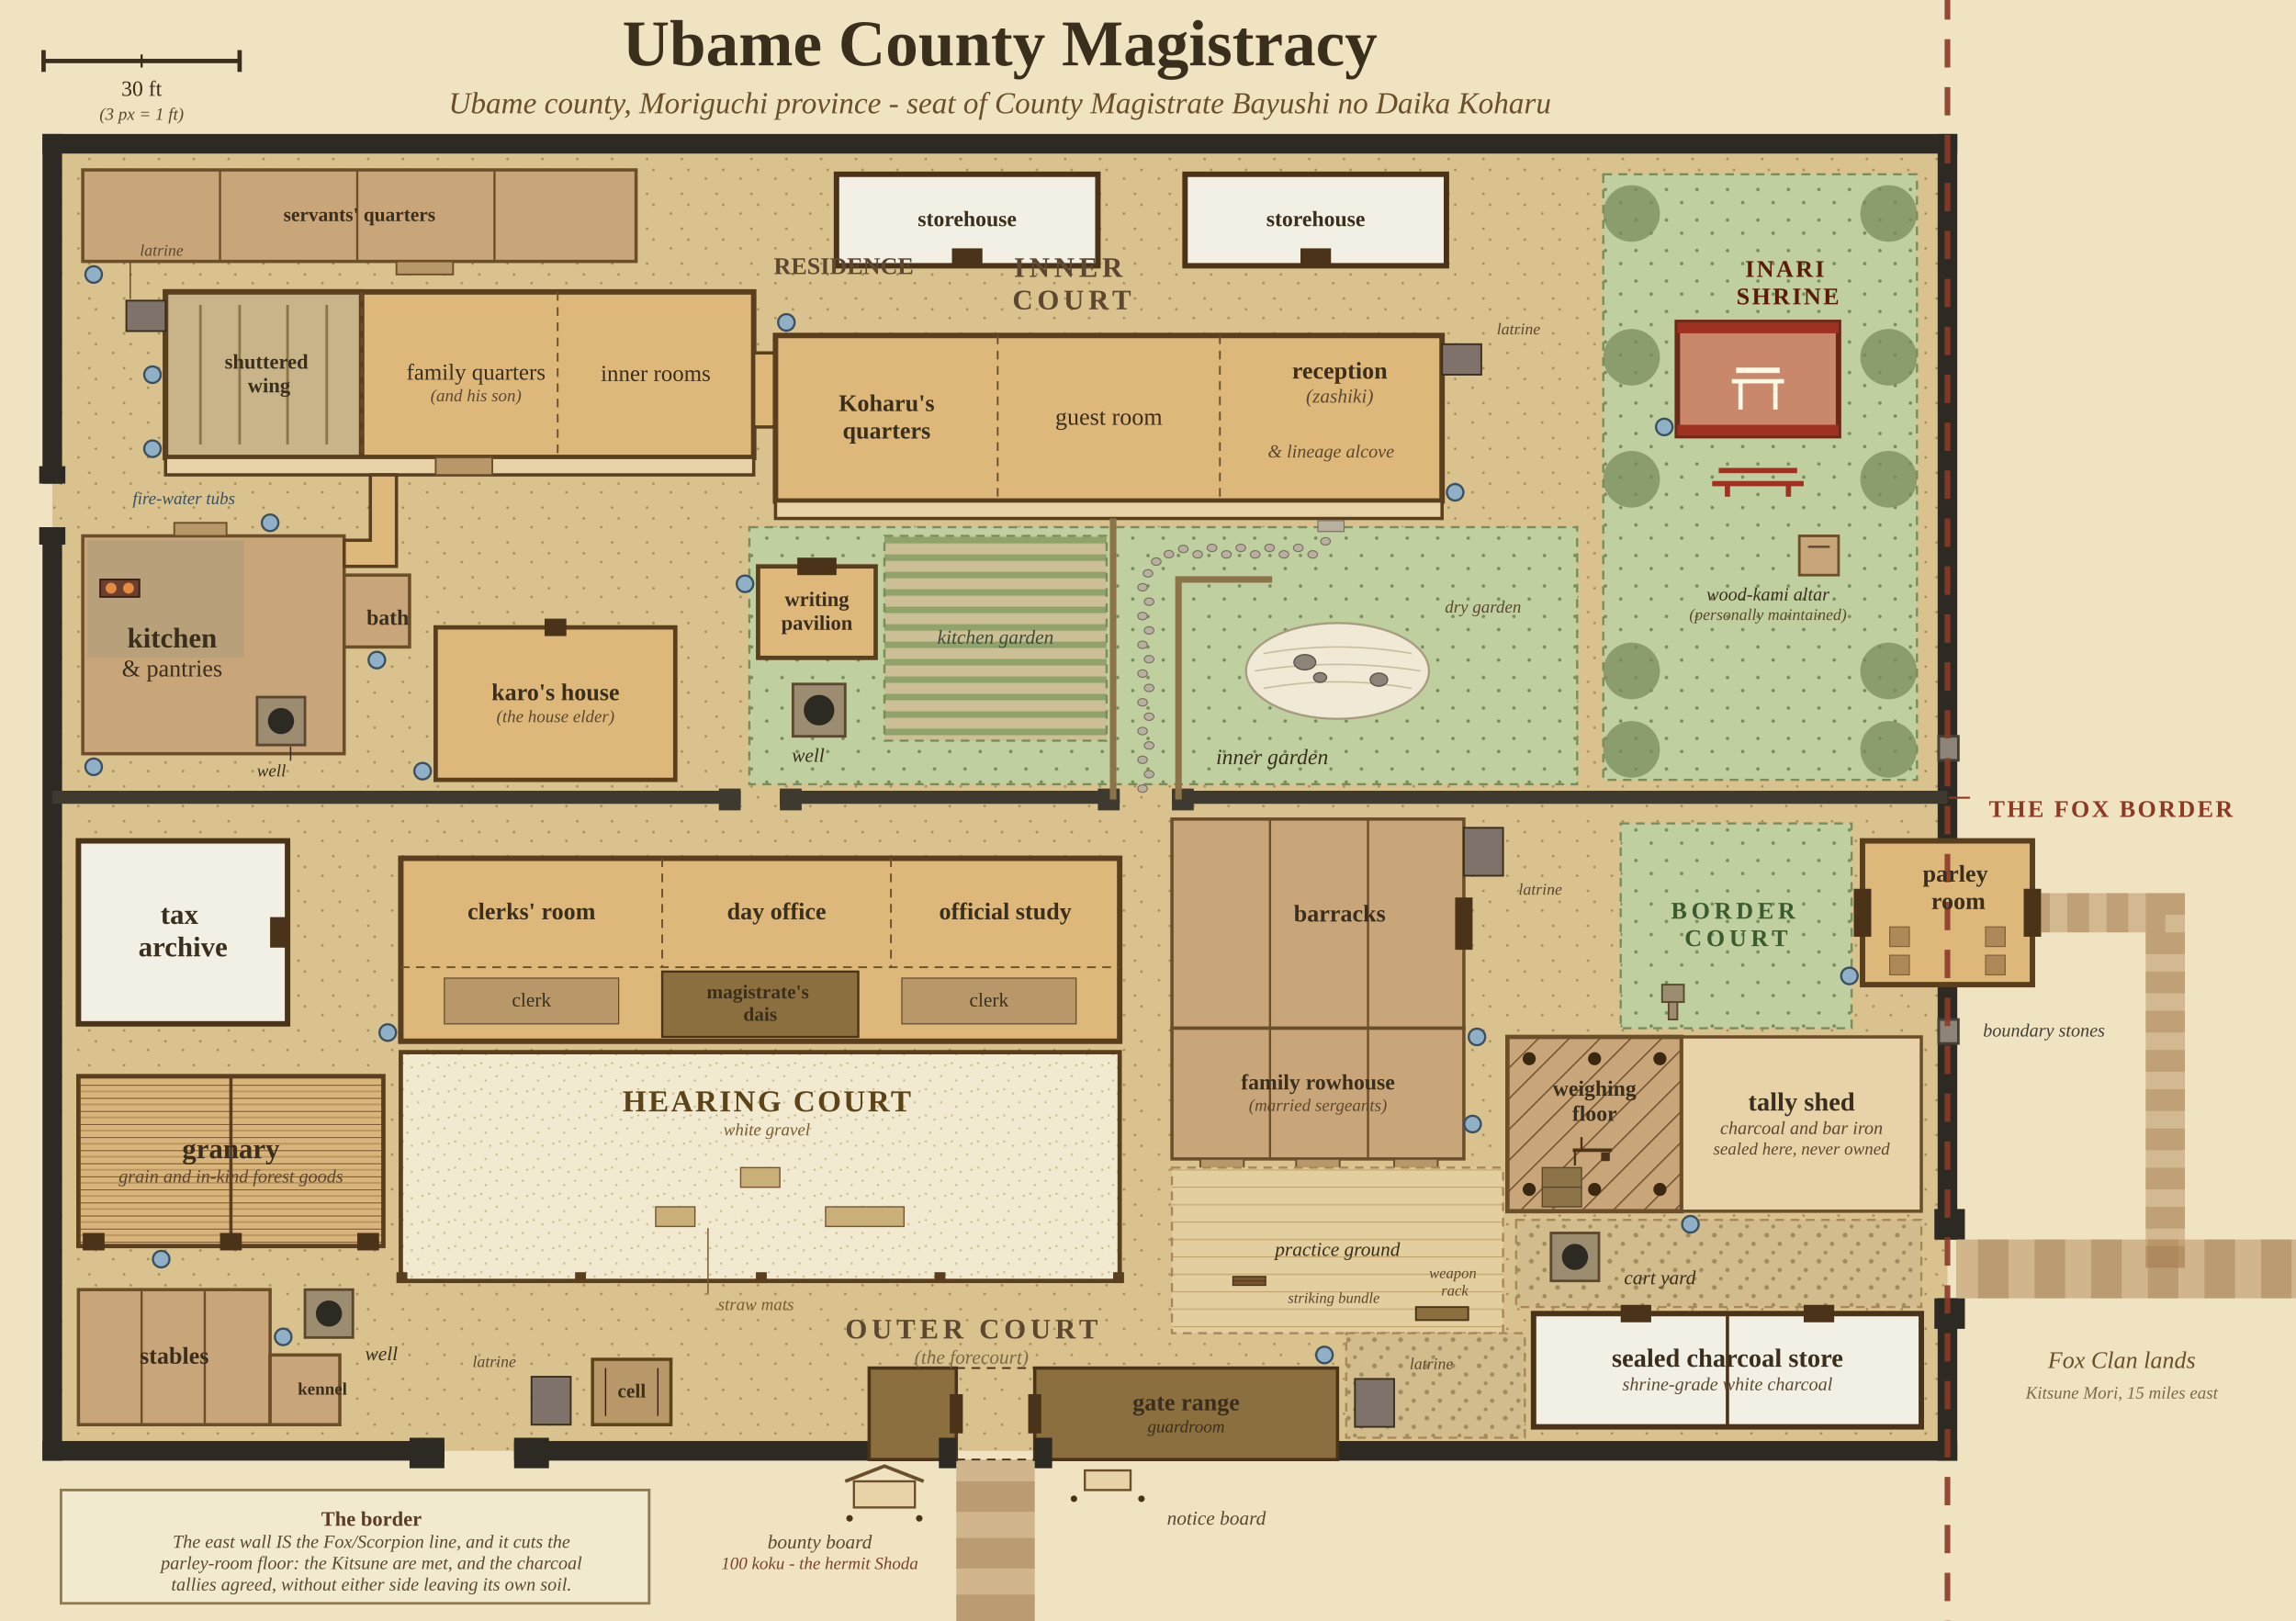
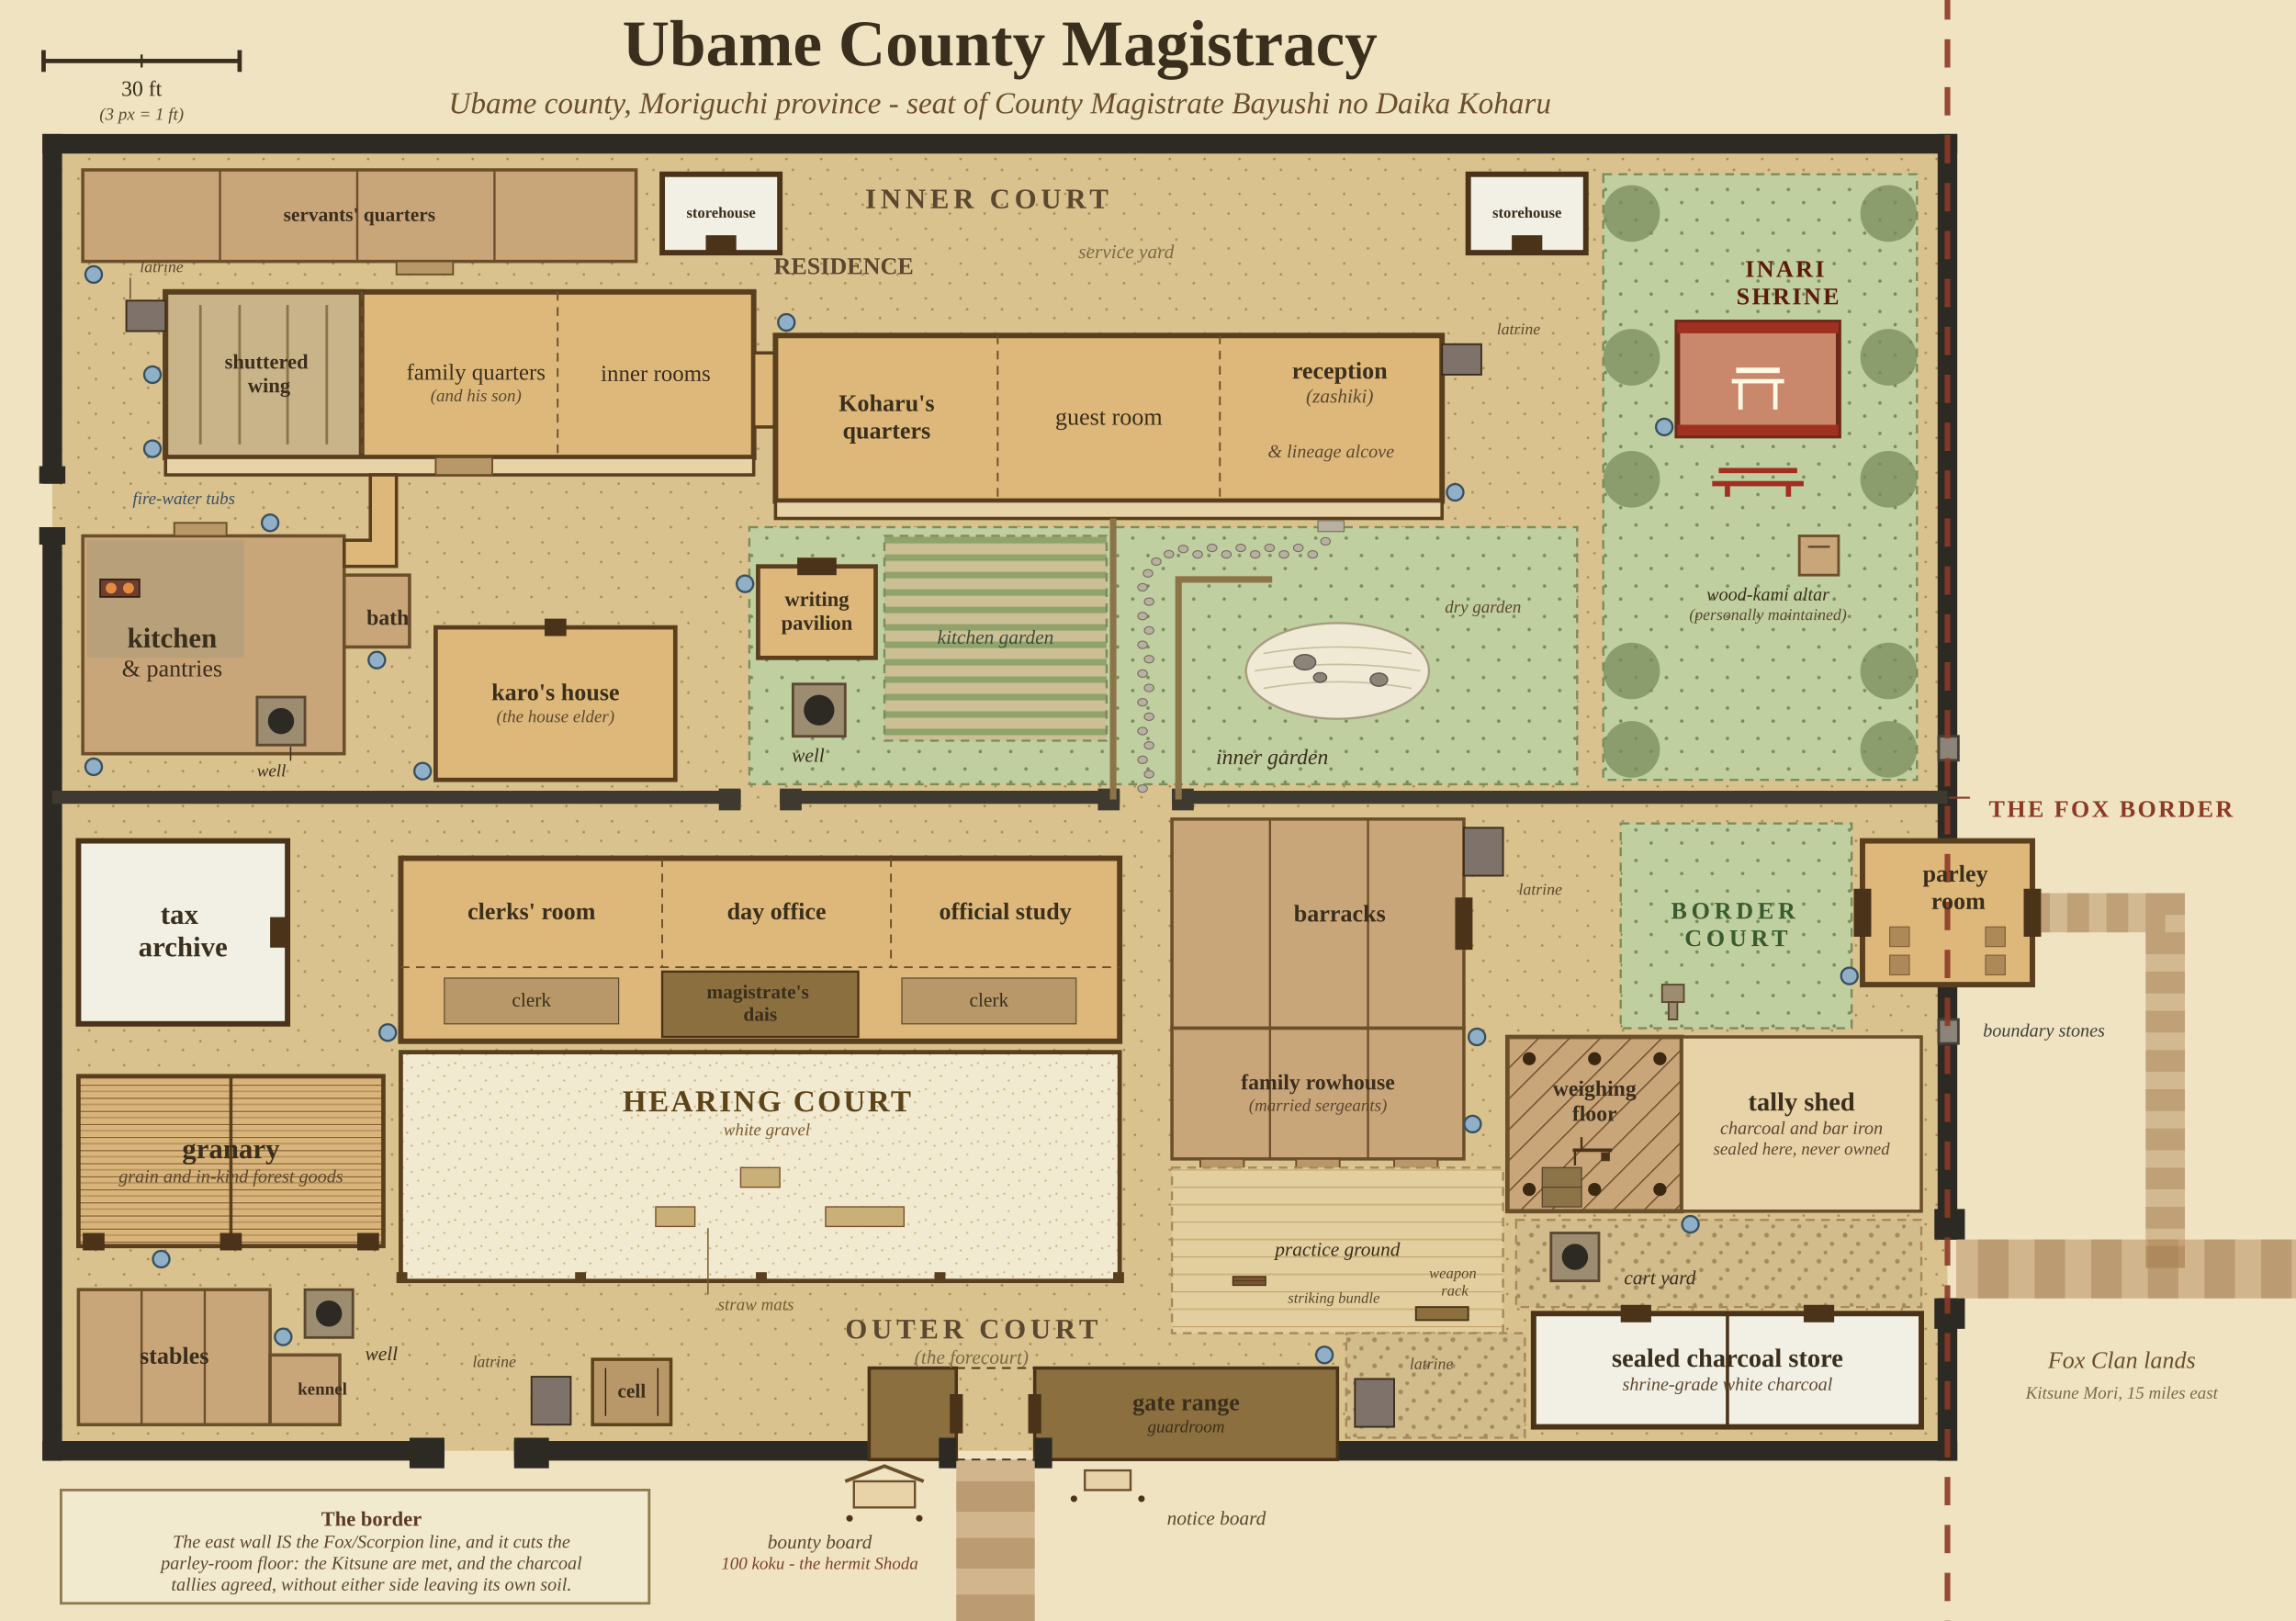
<svg xmlns="http://www.w3.org/2000/svg" viewBox="176 84 1054 744" font-family="Georgia, 'Times New Roman', serif">
  <defs>
    <pattern id="colonnade-hatch" patternUnits="userSpaceOnUse" width="10" height="10" patternTransform="rotate(45)">
      <rect width="10" height="10" fill="#C9A57A" />
      <line x1="0" y1="0" x2="0" y2="10" stroke="#6B4F2A" stroke-width="1.2" />
    </pattern>
    <pattern id="vegetable-rows" patternUnits="userSpaceOnUse" width="8" height="8">
      <rect width="8" height="8" fill="#CDBF95" />
      <rect y="2.5" width="8" height="3" fill="#8FA36A" />
    </pattern>
    <pattern id="garden-stipple" patternUnits="userSpaceOnUse" width="14" height="14">
      <rect width="14" height="14" fill="#BFCFA0" />
      <circle cx="3" cy="3" r="0.8" fill="#7A8C5C" />
      <circle cx="10" cy="9" r="0.8" fill="#7A8C5C" />
    </pattern>
    <pattern id="court-earth" patternUnits="userSpaceOnUse" width="16" height="16">
      <rect width="16" height="16" fill="#D9C28E" />
      <circle cx="4" cy="6" r="0.6" fill="#A88E58" />
      <circle cx="12" cy="2" r="0.6" fill="#A88E58" />
      <circle cx="9" cy="13" r="0.6" fill="#A88E58" />
    </pattern>
    <pattern id="keiko-earth" patternUnits="userSpaceOnUse" width="16" height="16">
      <rect width="16" height="16" fill="#E2CE9E" />
      <line x1="0" y1="5" x2="16" y2="5" stroke="#C2A46C" stroke-width="0.5" />
      <line x1="0" y1="13" x2="16" y2="13" stroke="#C2A46C" stroke-width="0.5" />
    </pattern>
    <pattern id="oshirasu-sand" patternUnits="userSpaceOnUse" width="12" height="12">
      <rect width="12" height="12" fill="#F2EAD0" />
      <circle cx="3" cy="4" r="0.5" fill="#C9B884" />
      <circle cx="8" cy="2" r="0.5" fill="#C9B884" />
      <circle cx="10" cy="9" r="0.5" fill="#C9B884" />
      <circle cx="5" cy="10" r="0.5" fill="#C9B884" />
      <circle cx="1" cy="8" r="0.5" fill="#C9B884" />
    </pattern>
    <pattern id="granary-slats" patternUnits="userSpaceOnUse" width="14" height="6">
      <rect width="14" height="6" fill="#D9B47A" />
      <line x1="0" y1="0" x2="14" y2="0" stroke="#7A5430" stroke-width="0.8" />
      <line x1="0" y1="3" x2="14" y2="3" stroke="#A88454" stroke-width="0.5" />
    </pattern>
    <pattern id="cart-gravel" patternUnits="userSpaceOnUse" width="12" height="12">
      <rect width="12" height="12" fill="#D2BC8C" />
      <circle cx="3" cy="3" r="1.1" fill="#A08C60" />
      <circle cx="9" cy="7" r="1.0" fill="#A08C60" />
      <circle cx="6" cy="11" r="0.9" fill="#A08C60" />
    </pattern>
  </defs>
  <rect x="0" y="0" width="1300" height="900" fill="#EFE3C2" data-kind="-" />
  <g data-kind="road">
    <path d="M 633 830 L 633 754" stroke="#B89060" stroke-width="36" stroke-linecap="butt" opacity="0.55" />
    <path d="M 633 830 L 633 754" stroke="#9C7448" stroke-width="36" stroke-dasharray="14 12" fill="none" opacity="0.4" />
  </g>
  <g data-kind="road">
    <path d="M 1280 666.5 L 1074 666.5" stroke="#B89060" stroke-width="27" stroke-linecap="butt" opacity="0.55" />
    <path d="M 1280 666.5 L 1074 666.5" stroke="#9C7448" stroke-width="27" stroke-dasharray="14 12" fill="none" opacity="0.4" />
    <path d="M 1170 666 L 1170 503 L 1113 503" stroke="#B89060" stroke-width="18" fill="none" stroke-linecap="butt" opacity="0.5" />
    <path d="M 1170 666 L 1170 503 L 1113 503" stroke="#9C7448" stroke-width="18" stroke-dasharray="10 8" fill="none" opacity="0.35" />
  </g>
  <text x="635" y="114" text-anchor="middle" font-size="30" font-weight="bold" fill="#3A2E1C" data-kind="-">Ubame County Magistracy</text>
  <text x="635" y="136" text-anchor="middle" font-size="14" font-style="italic" fill="#6B4F2A" data-kind="-">Ubame county, Moriguchi province - seat of County Magistrate Bayushi no Daika Koharu</text>
  <g data-kind="-">
    <g stroke="#3A2E1C">
      <line x1="196" y1="112" x2="286" y2="112" stroke-width="2" />
      <line x1="196" y1="107" x2="196" y2="117" stroke-width="2" />
      <line x1="286" y1="107" x2="286" y2="117" stroke-width="2" />
      <line x1="241" y1="109" x2="241" y2="115" stroke-width="1" />
    </g>
    <text x="241" y="128" text-anchor="middle" font-size="10" fill="#3A2E1C">30 ft</text>
    <text x="241" y="139" text-anchor="middle" font-size="8" font-style="italic" fill="#5C4830">(3 px = 1 ft)</text>
  </g>
  <rect x="200" y="150" width="870" height="301" fill="url(#court-earth)" id="precinct" data-kind="inner court" />
  <rect x="200" y="450" width="870" height="300" fill="url(#court-earth)" id="precinct" data-kind="outer court" />
  <g stroke="#2D2A24" stroke-width="9" fill="none" stroke-linecap="square" data-kind="compound wall">
    <line x1="200" y1="150" x2="1070" y2="150" />
    <line x1="200" y1="150" x2="200" y2="301.5" />
    <line x1="200" y1="330.5" x2="200" y2="750" />
    <line x1="1070" y1="150" x2="1070" y2="465.5" />
    <line x1="1070" y1="540.5" x2="1070" y2="648.5" />
    <line x1="1070" y1="684.5" x2="1070" y2="750" />
    <line x1="200" y1="750" x2="375.5" y2="750" />
    <line x1="416.5" y1="750" x2="570.5" y2="750" />
    <line x1="794.5" y1="750" x2="1070" y2="750" />
  </g>
  <g fill="#2D2A24" data-kind="side gate">
    <rect x="364" y="744" width="16" height="14" />
    <rect x="412" y="744" width="16" height="14" />
    <rect x="194" y="298" width="12" height="8" />
    <rect x="194" y="326" width="12" height="8" />
    <rect x="1064" y="639" width="14" height="14" />
    <rect x="1064" y="680" width="14" height="14" />
  </g>
  <g stroke="#3F3A30" stroke-width="6" fill="none" data-kind="court divider">
    <line x1="200" y1="450" x2="516" y2="450" />
    <line x1="534" y1="450" x2="690" y2="450" />
    <line x1="714" y1="450" x2="1070" y2="450" />
  </g>
  <g fill="#3F3A30" data-kind="nakamon" data-part-of="court divider">
    <rect x="506" y="446" width="10" height="10" />
    <rect x="534" y="446" width="10" height="10" />
  </g>
  <g fill="#3F3A30" data-kind="nakamon" data-part-of="court divider">
    <rect x="680" y="446" width="10" height="10" />
    <rect x="714" y="446" width="10" height="10" />
  </g>
  <g data-kind="tax archive">
    <rect x="212" y="470" width="96" height="84" fill="#F2EFE4" stroke="#4A3318" stroke-width="2.5" />
    <rect x="300" y="505" width="8" height="14" fill="#4A3318" data-kind="door" />
    <text x="260.0" y="508.1" text-anchor="middle" font-size="13" font-weight="bold" fill="#3A2E1C">
      <tspan x="260.0" dy="0.0">tax</tspan>
      <tspan x="260.0" dy="14.9">archive</tspan>
    </text>
  </g>
  <g data-kind="granary">
    <rect x="212" y="578" width="140" height="78" fill="url(#granary-slats)" stroke="#5A3F1E" stroke-width="2" />
    <line x1="282" y1="578" x2="282" y2="656" stroke="#5A3F1E" stroke-width="1.5" />
    <g data-kind="granary stilts">
      <rect x="214" y="650" width="10" height="8" fill="#4A3318" />
      <rect x="277" y="650" width="10" height="8" fill="#4A3318" />
      <rect x="340" y="650" width="10" height="8" fill="#4A3318" />
    </g>
    <text x="282.0" y="615.7" text-anchor="middle" font-size="13" font-weight="bold" fill="#3A2E1C">granary</text>
    <text x="282.0" y="626.8" text-anchor="middle" font-size="8.5" font-style="italic" fill="#5C4830">grain and in-kind forest goods</text>
  </g>
  <g data-kind="stables">
    <rect x="212" y="676" width="88" height="62" fill="#C9A57A" stroke="#6B4F2A" stroke-width="1.5" />
    <line x1="241" y1="676" x2="241" y2="738" stroke="#6B4F2A" stroke-width="1" />
    <line x1="270" y1="676" x2="270" y2="738" stroke="#6B4F2A" stroke-width="1" />
    <text x="256.0" y="710.0" text-anchor="middle" font-size="11" font-weight="bold" fill="#3A2E1C">stables</text>
  </g>
  <g data-kind="kennel">
    <rect x="300" y="706" width="32" height="32" fill="#C9A57A" stroke="#6B4F2A" stroke-width="1.5" />
    <text x="324.0" y="724.2" text-anchor="middle" font-size="8" font-weight="bold" fill="#3A2E1C">kennel</text>
  </g>
  <g data-kind="latrine">
    <rect x="420" y="716" width="18" height="22" fill="#7E726A" stroke="#3A2E1C" stroke-width="0.8" />
    <text x="402.9" y="711.5" text-anchor="middle" font-size="7.5" font-style="italic" fill="#5C4830">latrine</text>
  </g>
  <g data-kind="well">
    <rect x="316" y="676" width="22" height="22" fill="#9C8C70" stroke="#5C4830" stroke-width="1.2" />
    <circle cx="327" cy="687" r="6" fill="#2D2A24" />
    <text x="351.1" y="708.4" text-anchor="middle" font-size="9" font-style="italic" fill="#3A2E1C">well</text>
  </g>
  <g data-kind="office hall">
    <rect x="360" y="478" width="330" height="84" fill="#DDB87A" />
    <rect x="360" y="478" width="120" height="50" fill="#DDB87A" data-kind="clerks' room" />
    <rect x="480" y="478" width="105" height="50" fill="#DDB87A" data-kind="day office" />
    <rect x="585" y="478" width="105" height="50" fill="#DDB87A" data-kind="official study" />
    <rect x="360" y="478" width="330" height="84" fill="none" stroke="#5A3F1E" stroke-width="2.5" />
    <line x1="360" y1="528" x2="690" y2="528" stroke="#6B4F2A" stroke-width="0.8" stroke-dasharray="4 3" />
    <line x1="480" y1="478" x2="480" y2="528" stroke="#6B4F2A" stroke-width="0.8" stroke-dasharray="4 3" />
    <line x1="585" y1="478" x2="585" y2="528" stroke="#6B4F2A" stroke-width="0.8" stroke-dasharray="4 3" />
    <text x="420.0" y="506.0" text-anchor="middle" font-size="11" font-weight="bold" fill="#3A2E1C" data-kind="clerks' room">clerks' room</text>
    <text x="532.5" y="506.0" text-anchor="middle" font-size="11" font-weight="bold" fill="#3A2E1C" data-kind="day office">day office</text>
    <text x="637.5" y="506.0" text-anchor="middle" font-size="11" font-weight="bold" fill="#3A2E1C" data-kind="official study">official study</text>
    <rect x="480" y="530" width="90" height="30" fill="#8C6F3E" stroke="#4A3318" stroke-width="1" data-kind="magistrate's dais" />
    <text x="525.0" y="542.3" text-anchor="middle" font-size="9" font-weight="bold" fill="#3A2E1C" data-kind="magistrate's dais">
      <tspan x="525.0" dy="0.0">magistrate's</tspan>
      <tspan x="525.0" dy="10.3">dais</tspan>
    </text>
    <g data-kind="clerks' seats">
      <rect x="380" y="533" width="80" height="21" fill="#B89868" stroke="#5C4830" stroke-width="0.5" />
      <text x="420.0" y="546.0" text-anchor="middle" font-size="9" fill="#3A2E1C">clerk</text>
      <rect x="590" y="533" width="80" height="21" fill="#B89868" stroke="#5C4830" stroke-width="0.5" />
      <text x="630.0" y="546.0" text-anchor="middle" font-size="9" fill="#3A2E1C">clerk</text>
    </g>
  </g>
  <g data-kind="hearing court">
    <rect x="360" y="567" width="330" height="105" fill="url(#oshirasu-sand)" stroke="#5A3F1E" stroke-width="2" />
    <g fill="#5A3F1E">
      <rect x="358" y="668" width="5" height="5" />
      <rect x="440" y="668" width="5" height="5" />
      <rect x="523" y="668" width="5" height="5" />
      <rect x="605" y="668" width="5" height="5" />
      <rect x="687" y="668" width="5" height="5" />
    </g>
    <text x="528.0" y="594.2" text-anchor="middle" font-size="14" font-weight="bold" letter-spacing="1" fill="#5C4318">HEARING COURT</text>
    <text x="528.0" y="605.2" text-anchor="middle" font-size="8" font-style="italic" fill="#7A5C30">white gravel</text>
    <g data-kind="kneeling positions">
      <g fill="#C8B078" stroke="#7A5430" stroke-width="0.6">
        <rect x="516" y="620" width="18" height="9" />
        <rect x="477" y="638" width="18" height="9" />
        <rect x="555" y="638" width="36" height="9" />
      </g>
      <text x="523.0" y="685.4" text-anchor="middle" font-size="8" font-style="italic" fill="#7A5C30">straw mats</text>
      <line x1="501.0" y1="678.0" x2="501.0" y2="648.0" stroke="#7A5C30" stroke-width="0.64" stroke-linecap="round" data-leader="1" />
    </g>
  </g>
  <g data-kind="cell">
    <rect x="448" y="708" width="36" height="30" fill="#B89868" stroke="#5C4318" stroke-width="1.5" />
    <line x1="454" y1="712" x2="454" y2="734" stroke="#3A2010" stroke-width="0.6" />
    <line x1="478" y1="712" x2="478" y2="734" stroke="#3A2010" stroke-width="0.6" />
    <text x="466.0" y="725.5" text-anchor="middle" font-size="9" font-weight="bold" fill="#3A2E1C">cell</text>
  </g>
  <g data-kind="gatehouse">
    <rect x="575" y="712" width="40" height="42" fill="#8C6F3E" stroke="#4A3318" stroke-width="1.5" />
    <rect x="651" y="712" width="139" height="42" fill="#8C6F3E" stroke="#4A3318" stroke-width="1.5" />
    <line x1="615" y1="712" x2="651" y2="712" stroke="#4A3318" stroke-width="0.8" stroke-dasharray="4 3" />
    <line x1="615" y1="754" x2="651" y2="754" stroke="#4A3318" stroke-width="0.8" stroke-dasharray="4 3" />
    <rect x="648" y="724" width="6" height="18" fill="#4A3318" data-kind="door" />
    <rect x="612" y="724" width="6" height="18" fill="#4A3318" data-kind="door" />
    <text x="720.5" y="731.4" text-anchor="middle" font-size="11" font-weight="bold" fill="#3A2E1C">gate range</text>
    <text x="720.5" y="741.5" text-anchor="middle" font-size="8" font-style="italic" fill="#3A2E1C">guardroom</text>
  </g>
  <g fill="#2D2A24" data-kind="main gate">
    <rect x="607" y="744" width="8" height="14" />
    <rect x="651" y="744" width="8" height="14" />
  </g>
  <g data-kind="barracks">
    <rect x="714" y="460" width="134" height="96" fill="#C9A57A" stroke="#6B4F2A" stroke-width="1.5" />
    <line x1="759" y1="460" x2="759" y2="556" stroke="#6B4F2A" stroke-width="1" />
    <line x1="804" y1="460" x2="804" y2="556" stroke="#6B4F2A" stroke-width="1" />
    <rect x="844" y="496" width="8" height="24" fill="#4A3318" data-kind="door" />
    <text x="791.0" y="507.0" text-anchor="middle" font-size="11" font-weight="bold" fill="#3A2E1C">barracks</text>
  </g>
  <g data-kind="retainers' quarters">
    <rect x="714" y="556" width="134" height="60" fill="#C9A57A" stroke="#6B4F2A" stroke-width="1.5" />
    <line x1="759" y1="556" x2="759" y2="616" stroke="#6B4F2A" stroke-width="1" />
    <line x1="804" y1="556" x2="804" y2="616" stroke="#6B4F2A" stroke-width="1" />
    <rect x="727" y="616" width="20" height="6" fill="#B89868" stroke="#6B4F2A" stroke-width="0.8" data-kind="door" />
    <rect x="771" y="616" width="20" height="6" fill="#B89868" stroke="#6B4F2A" stroke-width="0.8" data-kind="door" />
    <rect x="816" y="616" width="20" height="6" fill="#B89868" stroke="#6B4F2A" stroke-width="0.8" data-kind="door" />
    <text x="781.0" y="584.1" text-anchor="middle" font-size="10" font-weight="bold" fill="#3A2E1C">family rowhouse</text>
    <text x="781.0" y="594.0" text-anchor="middle" font-size="8" font-style="italic" fill="#5C4830">(married sergeants)</text>
  </g>
  <g data-kind="latrine">
    <rect x="848" y="464" width="18" height="22" fill="#7E726A" stroke="#3A2E1C" stroke-width="0.8" />
    <text x="883.1" y="494.7" text-anchor="middle" font-size="7.5" font-style="italic" fill="#5C4830">latrine</text>
  </g>
  <g data-kind="practice ground">
    <rect x="714" y="620" width="152" height="76" fill="url(#keiko-earth)" stroke="#A8875A" stroke-width="1" stroke-dasharray="4 3" />
    <text x="790.0" y="660.5" text-anchor="middle" font-size="9" font-style="italic" fill="#3A2E1C">practice ground</text>
    <g data-kind="striking posts">
      <rect x="742" y="670" width="15" height="4" fill="#7A5430" stroke="#4A3318" stroke-width="0.6" />
      <line x1="742" y1="672" x2="757" y2="672" stroke="#4A3318" stroke-width="0.4" />
      <text x="788.3" y="682.1" text-anchor="middle" font-size="7" font-style="italic" fill="#5C4830">striking bundle</text>
    </g>
    <g data-kind="weapon rack">
      <rect x="826" y="684" width="24" height="6" fill="#8C6F3E" stroke="#4A3318" stroke-width="0.8" />
      <text x="843.8" y="670.7" text-anchor="middle" font-size="7" font-style="italic" fill="#5C4830">
        <tspan x="843.8" dy="0.0">weapon</tspan>
        <tspan x="843.8" dy="8.0">rack</tspan>
      </text>
    </g>
  </g>
  <g data-kind="border court">
    <rect x="920" y="462" width="106" height="94" fill="url(#garden-stipple)" stroke="#7A8C5C" stroke-width="1" stroke-dasharray="4 3" />
    <g transform="translate(944, 540)" data-kind="stone lantern">
      <rect x="-5" y="-4" width="10" height="8" fill="#9C8C70" stroke="#5C4830" stroke-width="0.8" />
      <rect x="-2" y="4" width="4" height="8" fill="#9C8C70" stroke="#5C4830" stroke-width="0.8" />
    </g>
  </g>
  <g data-kind="weighing floor">
    <rect x="868" y="560" width="80" height="80" fill="url(#colonnade-hatch)" stroke="#6B4F2A" stroke-width="2" />
    <circle cx="878" cy="570" r="3" fill="#3A2810" />
    <circle cx="938" cy="570" r="3" fill="#3A2810" />
    <circle cx="878" cy="630" r="3" fill="#3A2810" />
    <circle cx="938" cy="630" r="3" fill="#3A2810" />
    <circle cx="908" cy="570" r="3" fill="#3A2810" />
    <circle cx="908" cy="630" r="3" fill="#3A2810" />
    <g data-kind="steelyard">
      <line x1="898" y1="612" x2="916" y2="612" stroke="#4A3318" stroke-width="1.6" />
      <line x1="902" y1="606" x2="902" y2="612" stroke="#4A3318" stroke-width="1" />
      <line x1="899" y1="612" x2="899" y2="619" stroke="#4A3318" stroke-width="1" />
      <rect x="911" y="613" width="4" height="4" fill="#4A3318" />
    </g>
    <g data-kind="charcoal bales">
      <rect x="884" y="620" width="18" height="9" fill="#8C7448" stroke="#5C4830" stroke-width="0.6" />
      <rect x="884" y="629" width="18" height="9" fill="#8C7448" stroke="#5C4830" stroke-width="0.6" />
    </g>
    <text x="908.0" y="587.0" text-anchor="middle" font-size="10" font-weight="bold" fill="#3A2E1C">weighing</text>
    <text x="908.0" y="598.5" text-anchor="middle" font-size="10" font-weight="bold" fill="#3A2E1C">floor</text>
  </g>
  <g data-kind="tally office">
    <rect x="948" y="560" width="110" height="80" fill="#E8D2A8" stroke="#6B4F2A" stroke-width="1.5" />
    <text x="1003.0" y="593.8" text-anchor="middle" font-size="12" font-weight="bold" fill="#3A2E1C">tally shed</text>
    <text x="1003.0" y="604.6" text-anchor="middle" font-size="8.5" font-style="italic" fill="#5C4830">charcoal and bar iron</text>
    <text x="1003.0" y="614.0" text-anchor="middle" font-size="8" font-style="italic" fill="#5C4830">sealed here, never owned</text>
  </g>
  <g data-kind="cart yard">
    <rect x="872" y="644" width="186" height="40" fill="url(#cart-gravel)" stroke="#A8875A" stroke-width="1" stroke-dasharray="4 3" />
    <rect x="794" y="696" width="82" height="48" fill="url(#cart-gravel)" stroke="#A8875A" stroke-width="1" stroke-dasharray="4 3" />
    <text x="938.0" y="673.5" text-anchor="middle" font-size="9" font-style="italic" fill="#3A2E1C">cart yard</text>
  </g>
  <g data-kind="latrine">
    <rect x="798" y="717" width="18" height="22" fill="#7E726A" stroke="#3A2E1C" stroke-width="0.8" />
    <text x="833.1" y="712.5" text-anchor="middle" font-size="7.5" font-style="italic" fill="#5C4830">latrine</text>
  </g>
  <g data-kind="well">
    <rect x="888" y="650" width="22" height="22" fill="#9C8C70" stroke="#5C4830" stroke-width="1.2" />
    <circle cx="899" cy="661" r="6" fill="#2D2A24" />
  </g>
  <g data-kind="charcoal store">
    <rect x="880" y="687" width="178" height="52" fill="#F2EFE4" stroke="#4A3318" stroke-width="2.5" />
    <line x1="969" y1="687" x2="969" y2="739" stroke="#4A3318" stroke-width="1.5" />
    <rect x="920" y="683" width="14" height="8" fill="#4A3318" data-kind="door" />
    <rect x="1004" y="683" width="14" height="8" fill="#4A3318" data-kind="door" />
    <text x="969.0" y="711.4" text-anchor="middle" font-size="12" font-weight="bold" fill="#3A2E1C">sealed charcoal store</text>
    <text x="969.0" y="722.2" text-anchor="middle" font-size="8.5" font-style="italic" fill="#5C4830">shrine-grade white charcoal</text>
  </g>
  <g data-kind="servants' quarters">
    <rect x="214" y="162" width="254" height="42" fill="#C9A57A" stroke="#6B4F2A" stroke-width="1.5" />
    <line x1="277" y1="162" x2="277" y2="204" stroke="#6B4F2A" stroke-width="1" />
    <line x1="340" y1="162" x2="340" y2="204" stroke="#6B4F2A" stroke-width="1" />
    <line x1="403" y1="162" x2="403" y2="204" stroke="#6B4F2A" stroke-width="1" />
    <rect x="358" y="204" width="26" height="6" fill="#B89868" stroke="#6B4F2A" stroke-width="0.8" data-kind="door" />
    <text x="341.0" y="185.5" text-anchor="middle" font-size="9" font-weight="bold" fill="#3A2E1C">servants' quarters</text>
  </g>
  <g data-kind="storehouse">
-     <rect x="560" y="164" width="120" height="42" fill="#F2EFE4" stroke="#4A3318" stroke-width="2.5" />
-     <rect x="613" y="198" width="14" height="8" fill="#4A3318" data-kind="door" />
-     <text x="620.0" y="187.8" text-anchor="middle" font-size="10" font-weight="bold" fill="#3A2E1C">storehouse</text>
+     <rect x="480" y="164" width="54" height="36" fill="#F2EFE4" stroke="#4A3318" stroke-width="2.5" />
+     <rect x="500" y="192" width="14" height="8" fill="#4A3318" data-kind="door" />
+     <text x="507.0" y="183.9" text-anchor="middle" font-size="7" font-weight="bold" fill="#3A2E1C">storehouse</text>
  </g>
  <g data-kind="storehouse">
-     <rect x="720" y="164" width="120" height="42" fill="#F2EFE4" stroke="#4A3318" stroke-width="2.5" />
-     <rect x="773" y="198" width="14" height="8" fill="#4A3318" data-kind="door" />
-     <text x="780.0" y="187.8" text-anchor="middle" font-size="10" font-weight="bold" fill="#3A2E1C">storehouse</text>
+     <rect x="850" y="164" width="54" height="36" fill="#F2EFE4" stroke="#4A3318" stroke-width="2.5" />
+     <rect x="870" y="192" width="14" height="8" fill="#4A3318" data-kind="door" />
+     <text x="877.0" y="183.9" text-anchor="middle" font-size="7" font-weight="bold" fill="#3A2E1C">storehouse</text>
+   </g>
+   <g data-kind="inner court">
+     <polygon points="540,164 846,164 846,236 540,236" fill="none" />
+     <text x="693.0" y="202.5" text-anchor="middle" font-size="9" font-style="italic" fill="#7A6A4A">service yard</text>
  </g>
  <rect x="912" y="164" width="144" height="278" fill="url(#garden-stipple)" stroke="#7A8C5C" stroke-width="1" stroke-dasharray="4 3" data-kind="shrine grove" />
  <g fill="#7A8C5C" opacity="0.75" data-kind="shrine grove">
    <circle cx="925" cy="182" r="13" />
    <circle cx="1043" cy="182" r="13" />
    <circle cx="925" cy="248" r="13" />
    <circle cx="1043" cy="248" r="13" />
    <circle cx="925" cy="304" r="13" />
    <circle cx="1043" cy="304" r="13" />
    <circle cx="925" cy="392" r="13" />
    <circle cx="1043" cy="392" r="13" />
    <circle cx="925" cy="428" r="13" />
    <circle cx="1043" cy="428" r="13" />
  </g>
  <g data-kind="compound shrine">
    <rect x="946" y="232" width="74" height="52" fill="#C9876C" stroke="#6B2A18" stroke-width="2.5" />
    <rect x="946" y="232" width="74" height="5" fill="#A03020" />
    <rect x="946" y="279" width="74" height="5" fill="#A03020" />
    <g transform="translate(983, 254)">
      <line x1="-10" y1="0" x2="10" y2="0" stroke="#FFFAE6" stroke-width="2.5" />
      <line x1="-12" y1="5" x2="12" y2="5" stroke="#FFFAE6" stroke-width="2" />
      <line x1="-8" y1="5" x2="-8" y2="18" stroke="#FFFAE6" stroke-width="2" />
      <line x1="8" y1="5" x2="8" y2="18" stroke="#FFFAE6" stroke-width="2" />
    </g>
  </g>
  <text x="996.7" y="211.1" text-anchor="middle" font-size="11" font-weight="bold" letter-spacing="1" fill="#5C1A0A" data-kind="compound shrine">
    <tspan x="996.7" dy="0.0">INARI</tspan>
    <tspan x="996.7" dy="12.6">SHRINE</tspan>
  </text>
  <g stroke="#A03020" stroke-width="2.4" fill="none" data-kind="torii" data-part-of="compound shrine">
    <line x1="965" y1="300" x2="1001" y2="300" />
    <line x1="962" y1="306" x2="1004" y2="306" />
    <line x1="969" y1="306" x2="969" y2="312" />
    <line x1="997" y1="306" x2="997" y2="312" />
  </g>
  <g data-kind="wood-kami altar">
    <rect x="1002" y="330" width="18" height="18" fill="#C9A57A" stroke="#6B4F2A" stroke-width="1.2" />
    <line x1="1006" y1="335" x2="1016" y2="335" stroke="#5C4830" stroke-width="1" />
    <text x="987.6" y="359.6" text-anchor="middle" font-size="8.5" font-style="italic" fill="#3A2E1C">wood-kami altar</text>
    <text x="987.6" y="368.6" text-anchor="middle" font-size="7.5" font-style="italic" fill="#5C4830">(personally maintained)</text>
  </g>
  <g data-kind="residence">
    <rect x="252" y="218" width="270" height="76" fill="#DDB87A" />
    <rect x="342" y="218" width="90" height="76" fill="#DDB87A" data-kind="family quarters" />
    <rect x="432" y="218" width="90" height="76" fill="#DDB87A" data-kind="inner rooms" />
    <rect x="252" y="218" width="270" height="76" fill="none" stroke="#5A3F1E" stroke-width="2.5" />
    <rect x="252" y="218" width="90" height="76" fill="#C9B489" stroke="#5A3F1E" stroke-width="2.5" data-kind="shuttered wing" />
    <rect x="252" y="294" width="270" height="8" fill="#E8D2A8" stroke="#5A3F1E" stroke-width="1.5" data-kind="engawa" />
    <line x1="342" y1="218" x2="342" y2="294" stroke="#6B4F2A" stroke-width="0.8" stroke-dasharray="4 3" />
    <line x1="432" y1="218" x2="432" y2="294" stroke="#6B4F2A" stroke-width="0.8" stroke-dasharray="4 3" />
    <g data-kind="shuttered wing">
      <g stroke="#8C7448" stroke-width="1.2" data-texture="1">
        <line x1="268" y1="224" x2="268" y2="288" />
        <line x1="286" y1="224" x2="286" y2="288" />
        <line x1="308" y1="224" x2="308" y2="288" />
        <line x1="326" y1="224" x2="326" y2="288" />
      </g>
    </g>
    <rect x="376" y="294" width="26" height="8" fill="#B89868" stroke="#6B4F2A" stroke-width="0.8" data-kind="door" />
    <g data-kind="shuttered wing">
      <text x="299.5" y="253.2" text-anchor="middle" font-size="9.5" font-weight="bold" fill="#3A2E1C">
        <tspan x="299.5" dy="0.0">shuttered</tspan>
        <tspan x="299.5" dy="10.9">wing</tspan>
      </text>
    </g>
    <g data-kind="family quarters">
      <text x="394.5" y="258.3" text-anchor="middle" font-size="10.5" fill="#3A2E1C">family quarters</text>
      <text x="394.5" y="268.2" text-anchor="middle" font-size="8" font-style="italic" fill="#5C4830">(and his son)</text>
    </g>
    <text x="477.0" y="258.9" text-anchor="middle" font-size="10.5" fill="#3A2E1C" data-kind="inner rooms">inner rooms</text>
    <rect x="522" y="246" width="10" height="34" fill="#DDB87A" stroke="#5A3F1E" stroke-width="1.5" data-kind="residence corridor" />
    <rect x="532" y="238" width="306" height="76" fill="#DDB87A" />
    <rect x="532" y="238" width="102" height="76" fill="#DDB87A" data-kind="lord's quarters" />
    <rect x="634" y="238" width="102" height="76" fill="#DDB87A" data-kind="guest quarters" />
    <rect x="736" y="238" width="102" height="76" fill="#DDB87A" data-kind="reception room" />
    <rect x="532" y="238" width="306" height="76" fill="none" stroke="#5A3F1E" stroke-width="2.5" />
    <rect x="532" y="314" width="306" height="8" fill="#E8D2A8" stroke="#5A3F1E" stroke-width="1.5" data-kind="engawa" />
    <line x1="634" y1="238" x2="634" y2="314" stroke="#6B4F2A" stroke-width="0.8" stroke-dasharray="4 3" />
    <line x1="736" y1="238" x2="736" y2="314" stroke="#6B4F2A" stroke-width="0.8" stroke-dasharray="4 3" />
    <g data-kind="lord's quarters">
      <text x="583.0" y="272.7" text-anchor="middle" font-size="11" font-weight="bold" fill="#3A2E1C">Koharu's</text>
      <text x="583.0" y="285.3" text-anchor="middle" font-size="11" font-weight="bold" fill="#3A2E1C">quarters</text>
    </g>
    <text x="685.0" y="279.0" text-anchor="middle" font-size="11" fill="#3A2E1C" data-kind="guest quarters">guest room</text>
    <g data-kind="reception room">
      <text x="791.0" y="257.8" text-anchor="middle" font-size="11" font-weight="bold" fill="#3A2E1C">reception</text>
      <text x="791.0" y="268.8" text-anchor="middle" font-size="9" font-style="italic" fill="#5C4830">(zashiki)</text>
    </g>
    <text x="787" y="294" text-anchor="middle" font-size="8.5" font-style="italic" fill="#5C4830" data-kind="ancestral alcove">&amp; lineage alcove</text>
  </g>
  <g data-kind="latrine" data-part-of="residence">
    <rect x="838" y="242" width="18" height="14" fill="#7E726A" stroke="#3A2E1C" stroke-width="0.8" />
    <text x="873.1" y="237.5" text-anchor="middle" font-size="7.5" font-style="italic" fill="#5C4830">latrine</text>
    <rect x="234" y="222" width="18" height="14" fill="#7E726A" stroke="#3A2E1C" stroke-width="0.8" />
-     <text x="250.2" y="201.4" text-anchor="middle" font-size="7.5" font-style="italic" fill="#5C4830">latrine</text>
-     <line x1="235.8" y1="204.2" x2="235.8" y2="221.0" stroke="#5C4830" stroke-width="0.60" stroke-linecap="round" data-leader="1" />
+     <text x="250.2" y="208.9" text-anchor="middle" font-size="7.5" font-style="italic" fill="#5C4830">latrine</text>
+     <line x1="235.8" y1="211.8" x2="235.8" y2="221.0" stroke="#5C4830" stroke-width="0.60" stroke-linecap="round" data-leader="1" />
  </g>
  <g data-kind="kitchen">
    <rect x="214" y="330" width="120" height="100" fill="#C9A57A" stroke="#6B4F2A" stroke-width="1.5" />
    <rect x="216" y="332" width="72" height="54" fill="#B8A07A" />
    <rect x="256" y="324" width="24" height="6" fill="#B89868" stroke="#6B4F2A" stroke-width="0.8" data-kind="door" />
    <g data-kind="hearth">
      <path d="M 222 350 h 18 v 8 h -18 z" fill="#6B4030" stroke="#3A2010" stroke-width="0.8" />
      <circle cx="227" cy="354" r="2.5" fill="#E68A40" />
      <circle cx="235" cy="354" r="2.5" fill="#E68A40" />
    </g>
    <text x="255.0" y="381.2" text-anchor="middle" font-size="13" font-weight="bold" fill="#3A2E1C">kitchen</text>
    <text x="255.0" y="394.5" text-anchor="middle" font-size="11" fill="#3A2E1C">&amp; pantries</text>
    <rect x="294" y="404" width="22" height="22" fill="#9C8C70" stroke="#5C4830" stroke-width="1.2" data-kind="well" />
    <circle cx="305" cy="415" r="6" fill="#2D2A24" data-kind="well" />
    <text x="300.6" y="440.4" text-anchor="middle" font-size="8" font-style="italic" fill="#3A2E1C" data-kind="well">well</text>
    <line x1="309.4" y1="433.0" x2="309.4" y2="427.0" stroke="#3A2E1C" stroke-width="0.64" stroke-linecap="round" data-kind="well" data-leader="1" />
  </g>
  <path d="M 334 332 H 346 V 302 H 358 V 344 H 334 Z" fill="#DDB87A" stroke="#5A3F1E" stroke-width="1.5" data-kind="residence corridor" data-part-of="residence" />
  <g data-kind="bath">
    <rect x="334" y="348" width="30" height="33" fill="#C9A57A" stroke="#6B4F2A" stroke-width="1.5" />
    <text x="354.0" y="370.8" text-anchor="middle" font-size="10" font-weight="bold" fill="#3A2E1C">bath</text>
  </g>
  <g data-kind="karo's house">
    <rect x="376" y="372" width="110" height="70" fill="#DDB87A" stroke="#5A3F1E" stroke-width="2" />
    <rect x="426" y="368" width="10" height="8" fill="#4A3318" data-kind="door" />
    <text x="431.0" y="405.4" text-anchor="middle" font-size="11" font-weight="bold" fill="#3A2E1C">karo's house</text>
    <text x="431.0" y="415.5" text-anchor="middle" font-size="8" font-style="italic" fill="#5C4830">(the house elder)</text>
  </g>
  <g data-kind="garden">
    <rect x="520" y="326" width="380" height="118" fill="url(#garden-stipple)" stroke="#7A8C5C" stroke-width="1" stroke-dasharray="4 3" />
    <g data-kind="garden pond">
      <ellipse cx="790" cy="392" rx="42" ry="22" fill="#EFE9D6" stroke="#A89C80" stroke-width="1" />
      <g stroke="#C9BE9E" stroke-width="0.7" fill="none">
        <path d="M 756 384 q 34 -6 68 0" />
        <path d="M 752 392 q 38 -6 76 0" />
        <path d="M 756 400 q 34 -6 68 0" />
      </g>
      <g fill="#8C8478" stroke="#5C544C" stroke-width="0.6">
        <ellipse cx="775" cy="388" rx="5" ry="3.5" />
        <ellipse cx="782" cy="395" rx="3" ry="2.2" />
        <ellipse cx="809" cy="396" rx="4" ry="3" />
      </g>
      <text x="856.8" y="365.2" text-anchor="middle" font-size="8" font-style="italic" fill="#5C4830">dry garden</text>
    </g>
    <g fill="#B8B0A0" stroke="#7A7060" stroke-width="0.5">
      <ellipse cx="700.5" cy="446.0" rx="2.2" ry="1.7" />
      <ellipse cx="703.5" cy="439.4" rx="2.2" ry="1.7" />
      <ellipse cx="700.5" cy="432.8" rx="2.2" ry="1.7" />
      <ellipse cx="703.5" cy="426.2" rx="2.2" ry="1.7" />
      <ellipse cx="700.5" cy="419.6" rx="2.2" ry="1.7" />
      <ellipse cx="703.5" cy="413.0" rx="2.2" ry="1.7" />
      <ellipse cx="700.5" cy="406.4" rx="2.2" ry="1.7" />
      <ellipse cx="703.5" cy="399.8" rx="2.2" ry="1.7" />
      <ellipse cx="700.5" cy="393.2" rx="2.2" ry="1.7" />
      <ellipse cx="703.5" cy="386.6" rx="2.2" ry="1.7" />
      <ellipse cx="700.5" cy="380.0" rx="2.2" ry="1.7" />
      <ellipse cx="703.5" cy="373.4" rx="2.2" ry="1.7" />
      <ellipse cx="700.5" cy="366.8" rx="2.2" ry="1.7" />
      <ellipse cx="703.5" cy="360.2" rx="2.2" ry="1.7" />
      <ellipse cx="700.5" cy="353.6" rx="2.2" ry="1.7" />
      <ellipse cx="703.0" cy="347.2" rx="2.2" ry="1.7" />
      <ellipse cx="706.8" cy="341.8" rx="2.2" ry="1.7" />
      <ellipse cx="712.6" cy="338.4" rx="2.2" ry="1.7" />
      <ellipse cx="719.2" cy="336.0" rx="2.2" ry="1.7" />
      <ellipse cx="725.8" cy="338.5" rx="2.2" ry="1.7" />
      <ellipse cx="732.4" cy="335.5" rx="2.2" ry="1.7" />
      <ellipse cx="739.0" cy="338.5" rx="2.2" ry="1.7" />
      <ellipse cx="745.6" cy="335.5" rx="2.2" ry="1.7" />
      <ellipse cx="752.2" cy="338.5" rx="2.2" ry="1.7" />
      <ellipse cx="758.8" cy="335.5" rx="2.2" ry="1.7" />
      <ellipse cx="765.4" cy="338.5" rx="2.2" ry="1.7" />
      <ellipse cx="772.0" cy="335.5" rx="2.2" ry="1.7" />
      <ellipse cx="778.6" cy="338.5" rx="2.2" ry="1.7" />
      <ellipse cx="784.5" cy="332.5" rx="2.2" ry="1.7" />
      <rect x="781" y="323" width="12" height="5" />
    </g>
    <g stroke="#8C7448" stroke-width="3" fill="none">
      <line x1="687" y1="451" x2="687" y2="322" />
      <polyline points="717,451 717,350 760,350" />
    </g>
    <text x="760.0" y="434.8" text-anchor="middle" font-size="10" font-style="italic" fill="#3A2E1C">inner garden</text>
  </g>
  <g data-kind="vegetable garden">
    <rect x="582" y="330" width="102" height="94" fill="url(#vegetable-rows)" stroke="#7A8C5C" stroke-width="1" stroke-dasharray="4 3" />
    <text x="633.0" y="379.5" text-anchor="middle" font-size="9" font-style="italic" fill="#3A4E38">kitchen garden</text>
  </g>
  <g data-kind="well" data-part-of="vegetable garden">
    <rect x="540" y="398" width="24" height="24" fill="#9C8C70" stroke="#5C4830" stroke-width="1.2" />
    <circle cx="552" cy="410" r="7" fill="#2D2A24" />
    <text x="547.0" y="433.7" text-anchor="middle" font-size="9" font-style="italic" fill="#3A2E1C">well</text>
  </g>
  <g data-kind="writing pavilion">
    <rect x="524" y="344" width="54" height="42" fill="#DDB87A" stroke="#5A3F1E" stroke-width="2" />
    <rect x="542" y="340" width="18" height="8" fill="#4A3318" data-kind="door" />
    <text x="551.0" y="362.2" text-anchor="middle" font-size="9.5" font-weight="bold" fill="#3A2E1C">writing</text>
    <text x="551.0" y="373.1" text-anchor="middle" font-size="9.5" font-weight="bold" fill="#3A2E1C">pavilion</text>
  </g>
  <g data-kind="parley room">
    <rect x="1031" y="470" width="78" height="66" fill="#DDB87A" stroke="#5A3F1E" stroke-width="2.5" />
    <rect x="1027" y="492" width="8" height="22" fill="#4A3318" data-kind="door" />
    <rect x="1105" y="492" width="8" height="22" fill="#4A3318" data-kind="door" />
    <g fill="#A88454" stroke="#7A5430" stroke-width="0.5" opacity="0.9" data-kind="parley mats">
      <rect x="1043.5" y="509.5" width="9" height="9" />
      <rect x="1043.5" y="522.5" width="9" height="9" />
      <rect x="1087.5" y="509.5" width="9" height="9" />
      <rect x="1087.5" y="522.5" width="9" height="9" />
    </g>
  </g>
  <g fill="#8C8478" stroke="#43403A" stroke-width="1.2" data-kind="boundary stones">
    <rect x="1066" y="422" width="9" height="11" />
    <rect x="1066" y="552" width="9" height="11" />
  </g>
  <g data-kind="notice board">
    <rect x="674" y="759" width="21" height="9" fill="#E8D2A8" stroke="#6B4F2A" stroke-width="1" />
    <circle cx="669" cy="772" r="1.5" fill="#4A3318" />
    <circle cx="700" cy="772" r="1.5" fill="#4A3318" />
    <text x="734.4" y="783.9" text-anchor="middle" font-size="9" font-style="italic" fill="#5C4830">notice board</text>
  </g>
  <g data-kind="notice board">
    <rect x="568" y="764" width="28" height="12" fill="#E8D2A8" stroke="#6B4F2A" stroke-width="1" />
    <path d="M 564 764 L 582 757 L 600 764" fill="none" stroke="#6B4F2A" stroke-width="1.6" />
    <circle cx="566" cy="781" r="1.5" fill="#4A3318" />
    <circle cx="598" cy="781" r="1.5" fill="#4A3318" />
    <text x="552.3" y="794.8" text-anchor="middle" font-size="9" font-style="italic" fill="#5C4830">bounty board</text>
    <text x="552.3" y="804.3" text-anchor="middle" font-size="8" font-style="italic" fill="#7A4030">100 koku - the hermit Shoda</text>
  </g>
  <g data-kind="fox border">
    <rect x="204" y="768" width="270" height="52" fill="#F2EAD0" stroke="#8C7448" stroke-width="1.2" opacity="0.95" />
    <text x="346.5" y="784.4" text-anchor="middle" font-size="9.5" font-weight="bold" fill="#5C3A28">The border</text>
    <text x="346.5" y="794.5" text-anchor="middle" font-size="8.5" font-style="italic" fill="#5C4830">The east wall IS the Fox/Scorpion line, and it cuts the</text>
    <text x="346.5" y="804.3" text-anchor="middle" font-size="8.5" font-style="italic" fill="#5C4830">parley-room floor: the Kitsune are met, and the charcoal</text>
    <text x="346.5" y="814.1" text-anchor="middle" font-size="8.5" font-style="italic" fill="#5C4830">tallies agreed, without either side leaving its own soil.</text>
  </g>
  <line x1="1070" y1="80" x2="1070" y2="832" stroke="#8C3A26" stroke-width="2.6" stroke-dasharray="13 9" opacity="0.9" data-kind="fox border" />
  <text x="1145.0" y="459.0" text-anchor="middle" font-size="11" font-weight="bold" letter-spacing="1" fill="#8C3A26" data-kind="fox border">THE FOX BORDER</text>
  <line x1="1080.0" y1="450.2" x2="1071.0" y2="450.2" stroke="#8C3A26" stroke-width="0.88" stroke-linecap="round" data-kind="fox border" data-leader="1" />
  <text x="1150" y="712" text-anchor="middle" font-size="11" font-style="italic" fill="#6B4F2A" data-kind="fox border">Fox Clan lands</text>
  <text x="1150" y="726" text-anchor="middle" font-size="8" font-style="italic" fill="#7A6A4A" data-kind="fox border">Kitsune Mori, 15 miles east</text>
  <text x="1075.0" y="488.7" text-anchor="middle" font-size="11" font-weight="bold" fill="#3A2E1C" data-kind="parley room">
    <tspan x="1075.0" dy="0.0">parley</tspan>
    <tspan x="1075.0" dy="12.6">room</tspan>
  </text>
  <text x="1114.3" y="559.8" text-anchor="middle" font-size="8.5" font-style="italic" fill="#43403A" data-kind="boundary stones">boundary stones</text>
  <text x="563.3" y="209.8" text-anchor="middle" font-size="11" font-weight="bold" fill="#5C4830" data-kind="residence">RESIDENCE</text>
-   <text x="668.0" y="211.1" text-anchor="middle" font-size="13" font-weight="bold" letter-spacing="2" fill="#5C4830" data-kind="inner court">
-     <tspan x="668.0" dy="0.0">INNER</tspan>
-     <tspan x="668.0" dy="14.9">COURT</tspan>
-   </text>
+   <text x="629.0" y="179.6" text-anchor="middle" font-size="13" font-weight="bold" letter-spacing="2" fill="#5C4830" data-kind="inner court">INNER COURT</text>
  <text x="973.0" y="505.7" text-anchor="middle" font-size="11" font-weight="bold" letter-spacing="2" fill="#3A5A30" data-kind="border court">
    <tspan x="973.0" dy="0.0">BORDER</tspan>
    <tspan x="973.0" dy="12.6">COURT</tspan>
  </text>
  <g data-kind="outer court">
    <polygon points="362,674 788,674 788,710 362,710" fill="none" />
    <text x="622.0" y="698.4" text-anchor="middle" font-size="13" font-weight="bold" letter-spacing="2" fill="#5C4830">OUTER COURT</text>
    <text x="622.0" y="710.0" text-anchor="middle" font-size="9" font-style="italic" fill="#7A6A4A">(the forecourt)</text>
  </g>
  <g fill="#8FB0C6" stroke="#3A5060" stroke-width="1" data-kind="fire-water tubs">
    <circle cx="219" cy="436" r="3.8" />
    <circle cx="219" cy="210" r="3.8" />
    <circle cx="246" cy="256" r="3.8" />
    <circle cx="246" cy="290" r="3.8" />
    <circle cx="537" cy="232" r="3.8" />
    <circle cx="844" cy="310" r="3.8" />
    <circle cx="370" cy="438" r="3.8" />
    <circle cx="349" cy="387" r="3.8" />
    <circle cx="518" cy="352" r="3.8" />
    <circle cx="940" cy="280" r="3.8" />
    <circle cx="354" cy="558" r="3.8" />
    <circle cx="852" cy="600" r="3.8" />
    <circle cx="854" cy="560" r="3.8" />
    <circle cx="784" cy="706" r="3.8" />
    <circle cx="306" cy="697.7" r="3.8" />
    <circle cx="250" cy="662" r="3.8" />
    <circle cx="952" cy="646" r="3.8" />
    <circle cx="1025" cy="532" r="3.8" />
  </g>
  <g fill="#8FB0C6" stroke="#3A5060" stroke-width="1" data-kind="fire-water tubs">
    <circle cx="300" cy="324" r="3.8" />
    <text x="260.4" y="315.4" text-anchor="middle" font-size="8" font-style="italic" stroke="none" fill="#3A5060">fire-water tubs</text>
  </g>
</svg>
